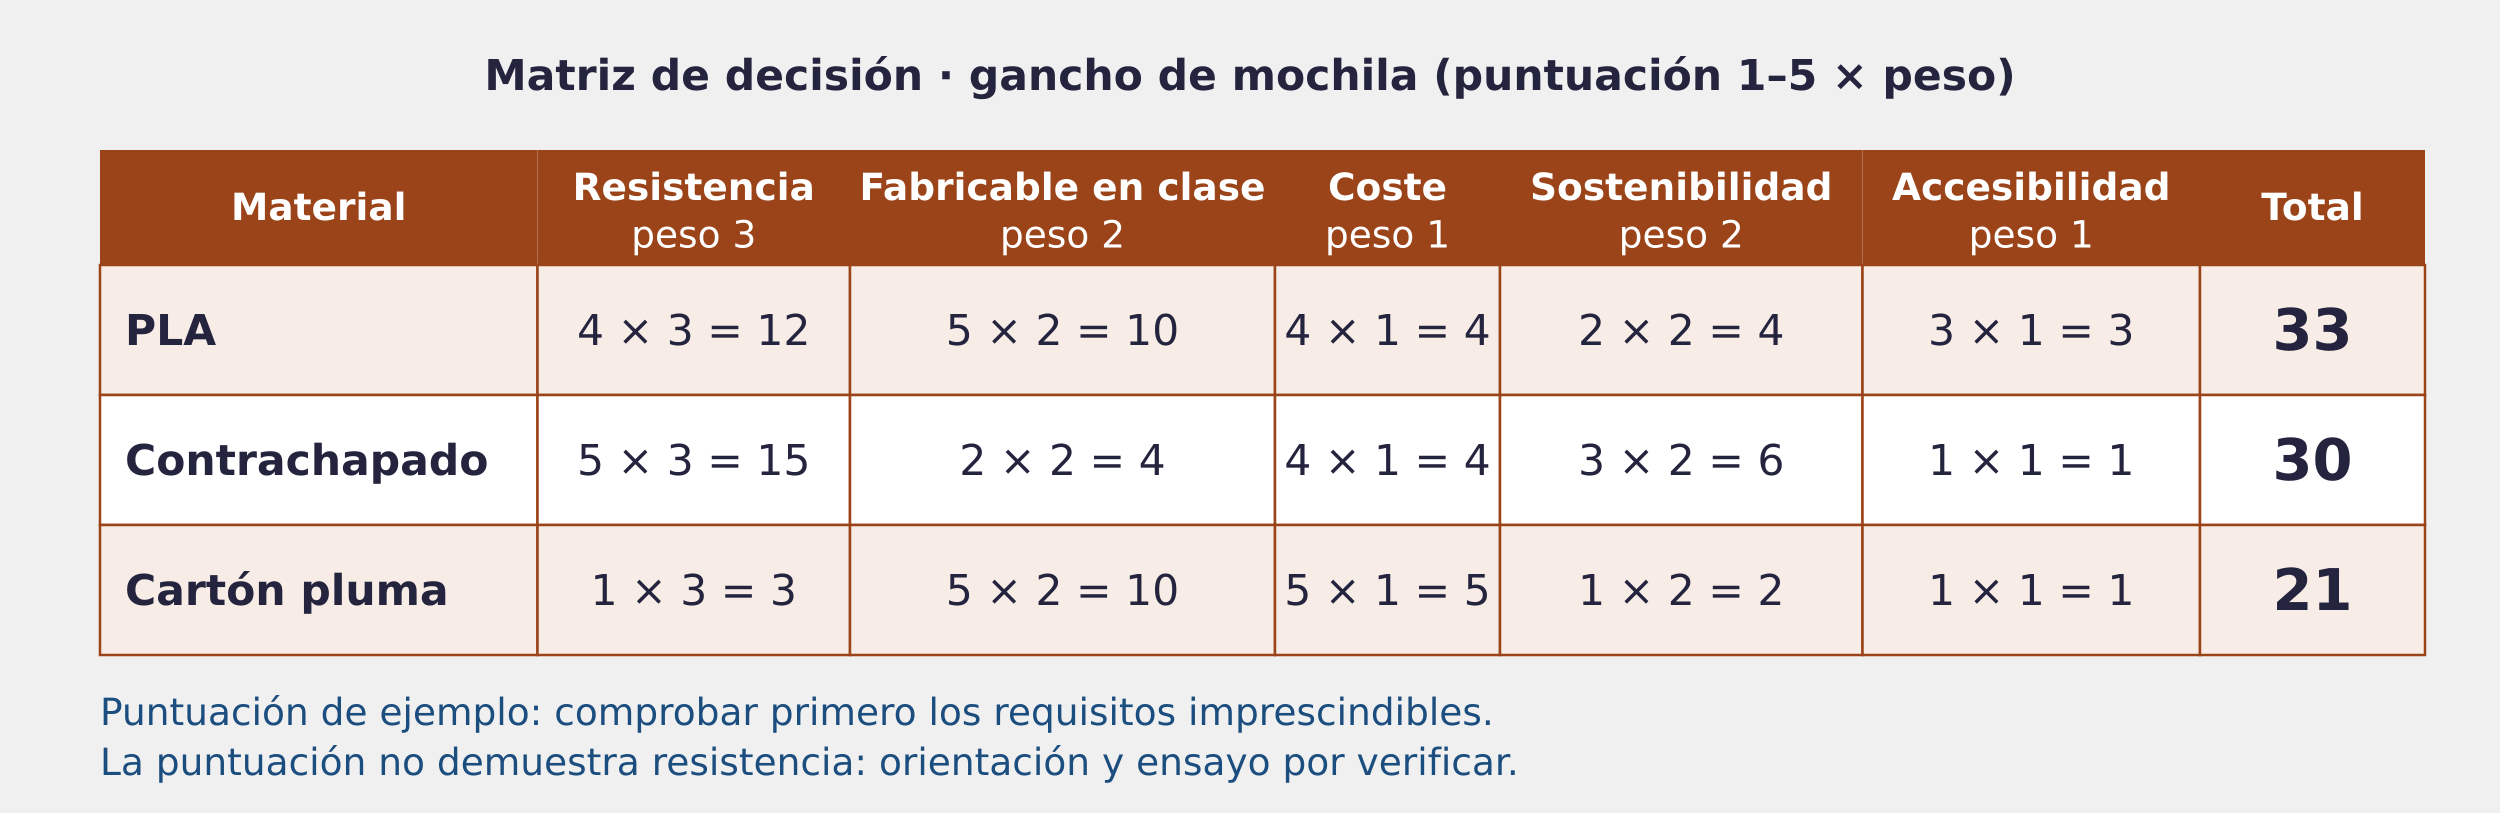
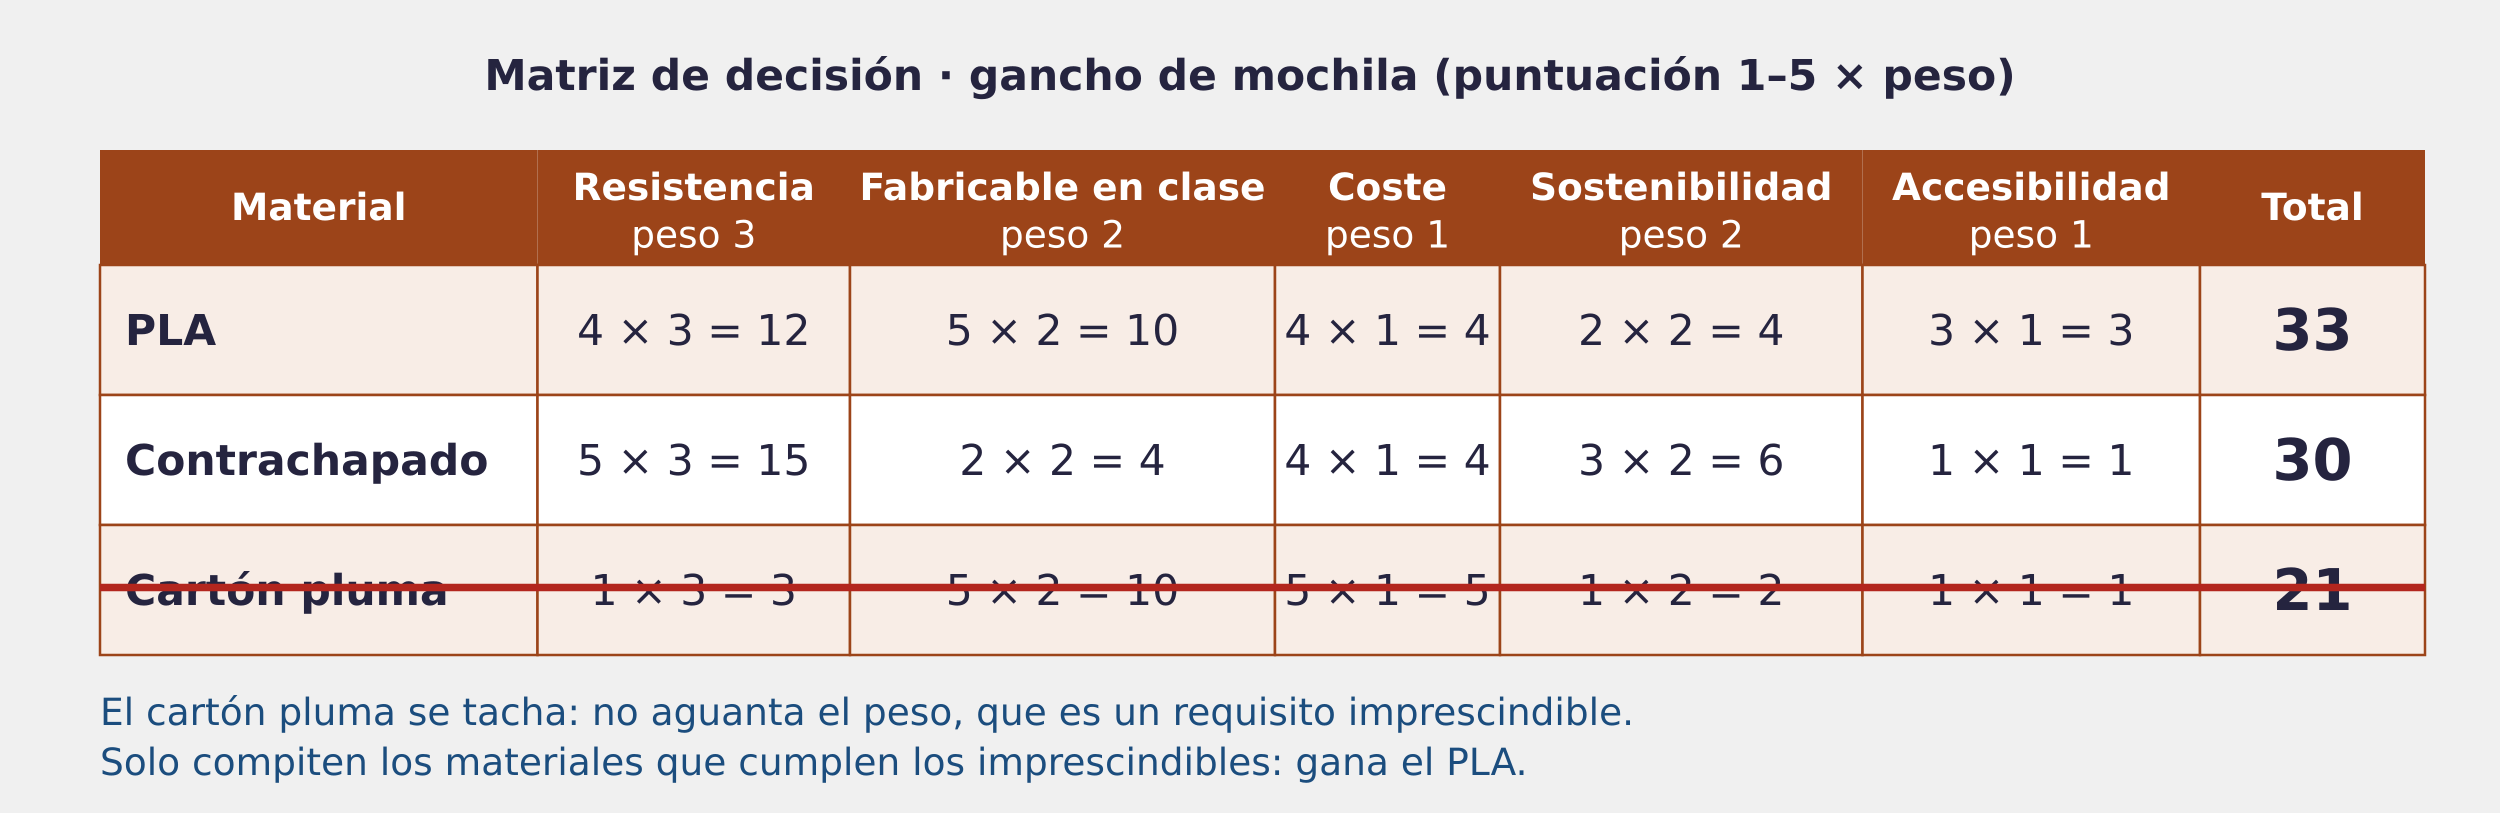
<svg xmlns="http://www.w3.org/2000/svg" viewBox="0 0 1000 325" role="img">
  <style>text{font-family:Verdana,'DejaVu Sans',Arial,sans-serif;fill:#25243f} .t{font-size:23px;font-weight:700} .s{font-size:17px} .c{font-size:15px;fill:#1b4d7e} .box{fill:#f8ede6;stroke:#9c4419;stroke-width:3} .arr{stroke:#9c4419;stroke-width:4;fill:none;marker-end:url(#a)} .cota{stroke:#1b4d7e;stroke-width:1.5;fill:none;marker-start:url(#c1);marker-end:url(#c2)} .aux{stroke:#1b4d7e;stroke-width:1;fill:none} .pieza{fill:#e9e9ec;stroke:#25243f;stroke-width:2.5} .hueco{fill:#fff;stroke:#25243f;stroke-width:2.5} .oculta{stroke:#25243f;stroke-width:1.5;stroke-dasharray:6 4;fill:none}</style>
  <defs>
    <marker id="a" markerUnits="userSpaceOnUse" markerWidth="16" markerHeight="16" refX="15" refY="8" orient="auto">
      <path d="M0,0 L0,16 L16,8 z" fill="#9c4419" />
    </marker>
    <marker id="c1" markerWidth="10" markerHeight="10" refX="1" refY="3" orient="auto">
      <path d="M9,0 L9,6 L0,3 z" fill="#1b4d7e" />
    </marker>
    <marker id="c2" markerWidth="10" markerHeight="10" refX="8" refY="3" orient="auto">
      <path d="M0,0 L0,6 L9,3 z" fill="#1b4d7e" />
    </marker>
  </defs>
  <text class="s" x="500" y="36" text-anchor="middle" font-weight="700">Matriz de decisión · gancho de mochila (puntuación 1–5 × peso)</text>
  <rect x="40" y="60" width="175" height="46" fill="#9c4419" />
  <text class="c" x="127.5" y="88" text-anchor="middle" font-weight="700" font-size="14" style="fill:#fff">Material</text>
  <rect x="215" y="60" width="125" height="46" fill="#9c4419" />
  <text class="c" x="277.5" y="80" text-anchor="middle" font-weight="700" font-size="14" style="fill:#fff">Resistencia</text>
  <text class="c" x="277.5" y="99" text-anchor="middle" font-size="13" style="fill:#fff">peso 3</text>
  <rect x="340" y="60" width="170" height="46" fill="#9c4419" />
  <text class="c" x="425.0" y="80" text-anchor="middle" font-weight="700" font-size="14" style="fill:#fff">Fabricable en clase</text>
  <text class="c" x="425.0" y="99" text-anchor="middle" font-size="13" style="fill:#fff">peso 2</text>
  <rect x="510" y="60" width="90" height="46" fill="#9c4419" />
  <text class="c" x="555.0" y="80" text-anchor="middle" font-weight="700" font-size="14" style="fill:#fff">Coste</text>
  <text class="c" x="555.0" y="99" text-anchor="middle" font-size="13" style="fill:#fff">peso 1</text>
  <rect x="600" y="60" width="145" height="46" fill="#9c4419" />
  <text class="c" x="672.5" y="80" text-anchor="middle" font-weight="700" font-size="14" style="fill:#fff">Sostenibilidad</text>
  <text class="c" x="672.5" y="99" text-anchor="middle" font-size="13" style="fill:#fff">peso 2</text>
  <rect x="745" y="60" width="135" height="46" fill="#9c4419" />
  <text class="c" x="812.5" y="80" text-anchor="middle" font-weight="700" font-size="14" style="fill:#fff">Accesibilidad</text>
  <text class="c" x="812.5" y="99" text-anchor="middle" font-size="13" style="fill:#fff">peso 1</text>
  <rect x="880" y="60" width="90" height="46" fill="#9c4419" />
  <text class="c" x="925.0" y="88" text-anchor="middle" font-weight="700" font-size="14" style="fill:#fff">Total</text>
  <rect x="40" y="106" width="175" height="52" fill="#f8ede6" stroke="#9c4419" stroke-width="1" />
  <rect x="215" y="106" width="125" height="52" fill="#f8ede6" stroke="#9c4419" stroke-width="1" />
  <rect x="340" y="106" width="170" height="52" fill="#f8ede6" stroke="#9c4419" stroke-width="1" />
  <rect x="510" y="106" width="90" height="52" fill="#f8ede6" stroke="#9c4419" stroke-width="1" />
  <rect x="600" y="106" width="145" height="52" fill="#f8ede6" stroke="#9c4419" stroke-width="1" />
  <rect x="745" y="106" width="135" height="52" fill="#f8ede6" stroke="#9c4419" stroke-width="1" />
  <rect x="880" y="106" width="90" height="52" fill="#f8ede6" stroke="#9c4419" stroke-width="1" />
  <text class="s" x="50" y="138" font-weight="700">PLA</text>
  <text class="s" x="277.5" y="138" text-anchor="middle">4 × 3 = 12</text>
  <text class="s" x="425.0" y="138" text-anchor="middle">5 × 2 = 10</text>
  <text class="s" x="555.0" y="138" text-anchor="middle">4 × 1 = 4</text>
  <text class="s" x="672.5" y="138" text-anchor="middle">2 × 2 = 4</text>
  <text class="s" x="812.5" y="138" text-anchor="middle">3 × 1 = 3</text>
  <text class="t" x="925.0" y="140" text-anchor="middle" font-size="21">33</text>
  <rect x="40" y="158" width="175" height="52" fill="#fff" stroke="#9c4419" stroke-width="1" />
  <rect x="215" y="158" width="125" height="52" fill="#fff" stroke="#9c4419" stroke-width="1" />
  <rect x="340" y="158" width="170" height="52" fill="#fff" stroke="#9c4419" stroke-width="1" />
  <rect x="510" y="158" width="90" height="52" fill="#fff" stroke="#9c4419" stroke-width="1" />
  <rect x="600" y="158" width="145" height="52" fill="#fff" stroke="#9c4419" stroke-width="1" />
  <rect x="745" y="158" width="135" height="52" fill="#fff" stroke="#9c4419" stroke-width="1" />
  <rect x="880" y="158" width="90" height="52" fill="#fff" stroke="#9c4419" stroke-width="1" />
  <text class="s" x="50" y="190" font-weight="700">Contrachapado</text>
  <text class="s" x="277.5" y="190" text-anchor="middle">5 × 3 = 15</text>
  <text class="s" x="425.0" y="190" text-anchor="middle">2 × 2 = 4</text>
  <text class="s" x="555.0" y="190" text-anchor="middle">4 × 1 = 4</text>
  <text class="s" x="672.5" y="190" text-anchor="middle">3 × 2 = 6</text>
  <text class="s" x="812.5" y="190" text-anchor="middle">1 × 1 = 1</text>
  <text class="t" x="925.0" y="192" text-anchor="middle" font-size="21">30</text>
  <rect x="40" y="210" width="175" height="52" fill="#f8ede6" stroke="#9c4419" stroke-width="1" />
  <rect x="215" y="210" width="125" height="52" fill="#f8ede6" stroke="#9c4419" stroke-width="1" />
  <rect x="340" y="210" width="170" height="52" fill="#f8ede6" stroke="#9c4419" stroke-width="1" />
  <rect x="510" y="210" width="90" height="52" fill="#f8ede6" stroke="#9c4419" stroke-width="1" />
  <rect x="600" y="210" width="145" height="52" fill="#f8ede6" stroke="#9c4419" stroke-width="1" />
  <rect x="745" y="210" width="135" height="52" fill="#f8ede6" stroke="#9c4419" stroke-width="1" />
  <rect x="880" y="210" width="90" height="52" fill="#f8ede6" stroke="#9c4419" stroke-width="1" />
  <text class="s" x="50" y="242" font-weight="700">Cartón pluma</text>
  <text class="s" x="277.5" y="242" text-anchor="middle">1 × 3 = 3</text>
  <text class="s" x="425.0" y="242" text-anchor="middle">5 × 2 = 10</text>
  <text class="s" x="555.0" y="242" text-anchor="middle">5 × 1 = 5</text>
  <text class="s" x="672.5" y="242" text-anchor="middle">1 × 2 = 2</text>
  <text class="s" x="812.5" y="242" text-anchor="middle">1 × 1 = 1</text>
-   <text class="t" x="925.0" y="244" text-anchor="middle" font-size="21">21</text>
-   <text class="c" x="40" y="290">Puntuación de ejemplo: comprobar primero los requisitos imprescindibles.</text>
-   <text class="c" x="40" y="310">La puntuación no demuestra resistencia: orientación y ensayo por verificar.</text>
+   <text class="t" x="925.0" y="244" text-anchor="middle" font-size="21" fill="#999">21</text>
+   <line x1="40" y1="235" x2="970" y2="235" stroke="#b3261e" stroke-width="3" />
+   <text class="c" x="40" y="290">El cartón pluma se tacha: no aguanta el peso, que es un requisito imprescindible.</text>
+   <text class="c" x="40" y="310">Solo compiten los materiales que cumplen los imprescindibles: gana el PLA.</text>
</svg>
